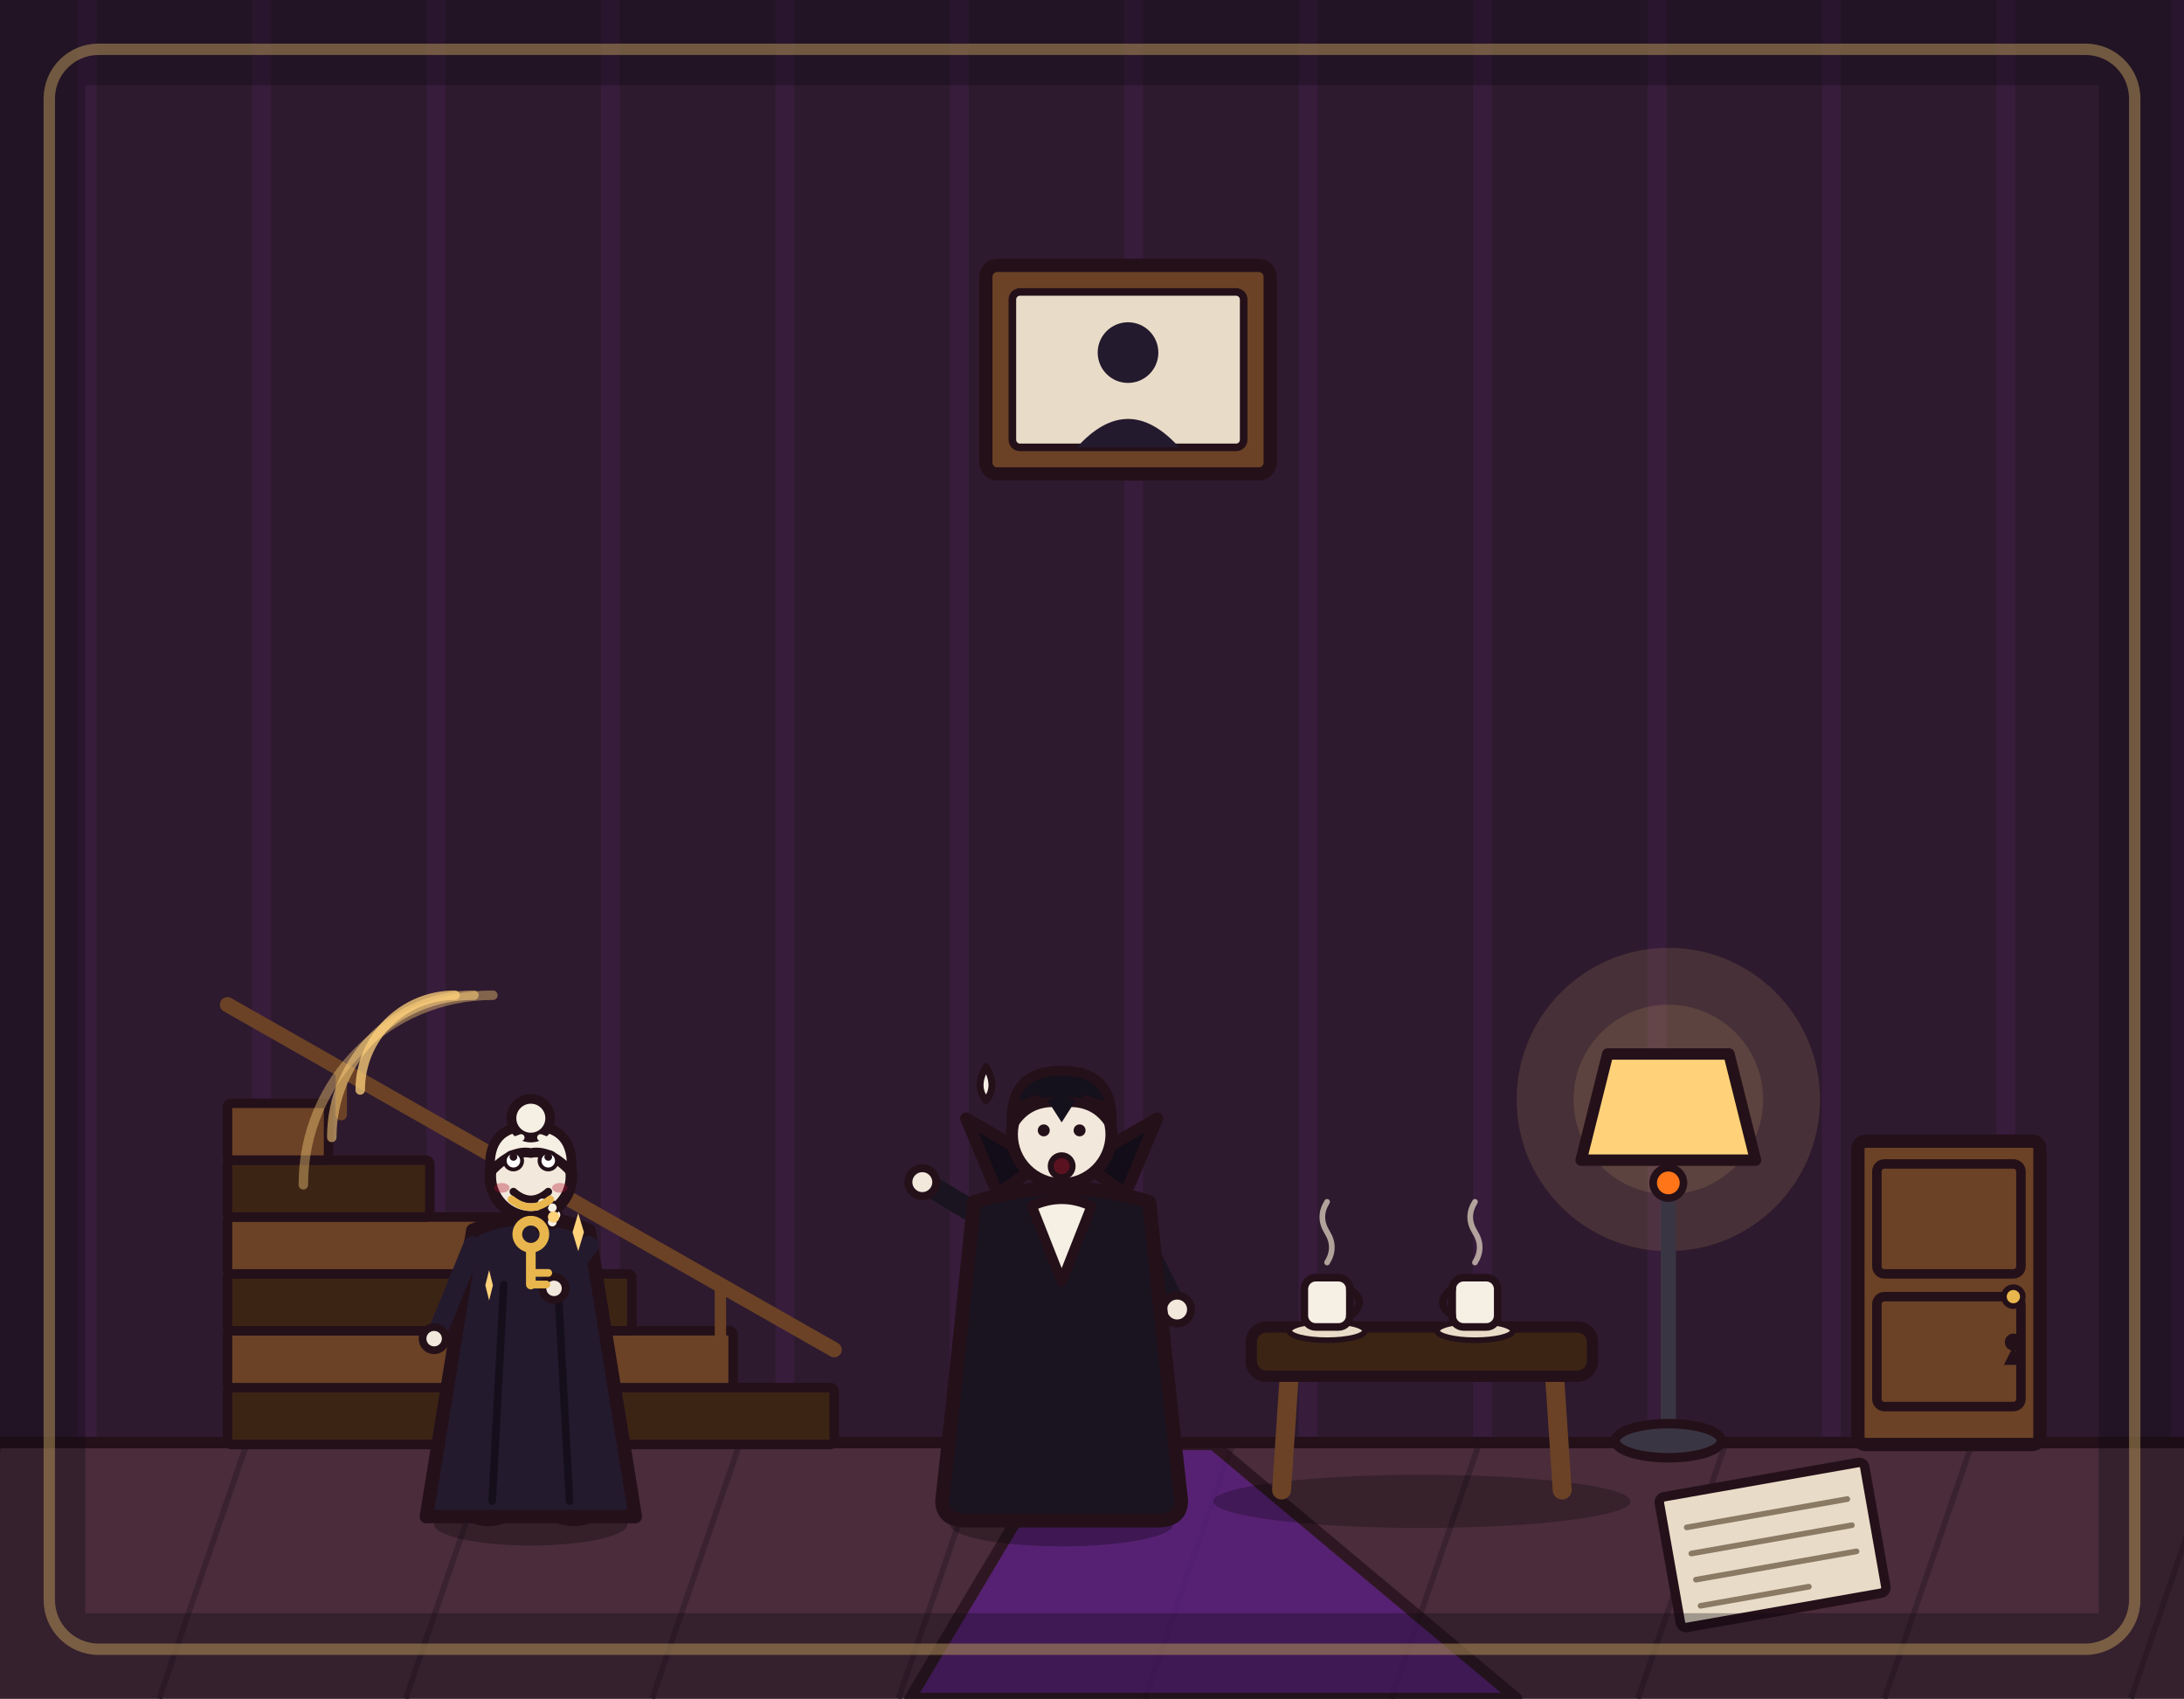
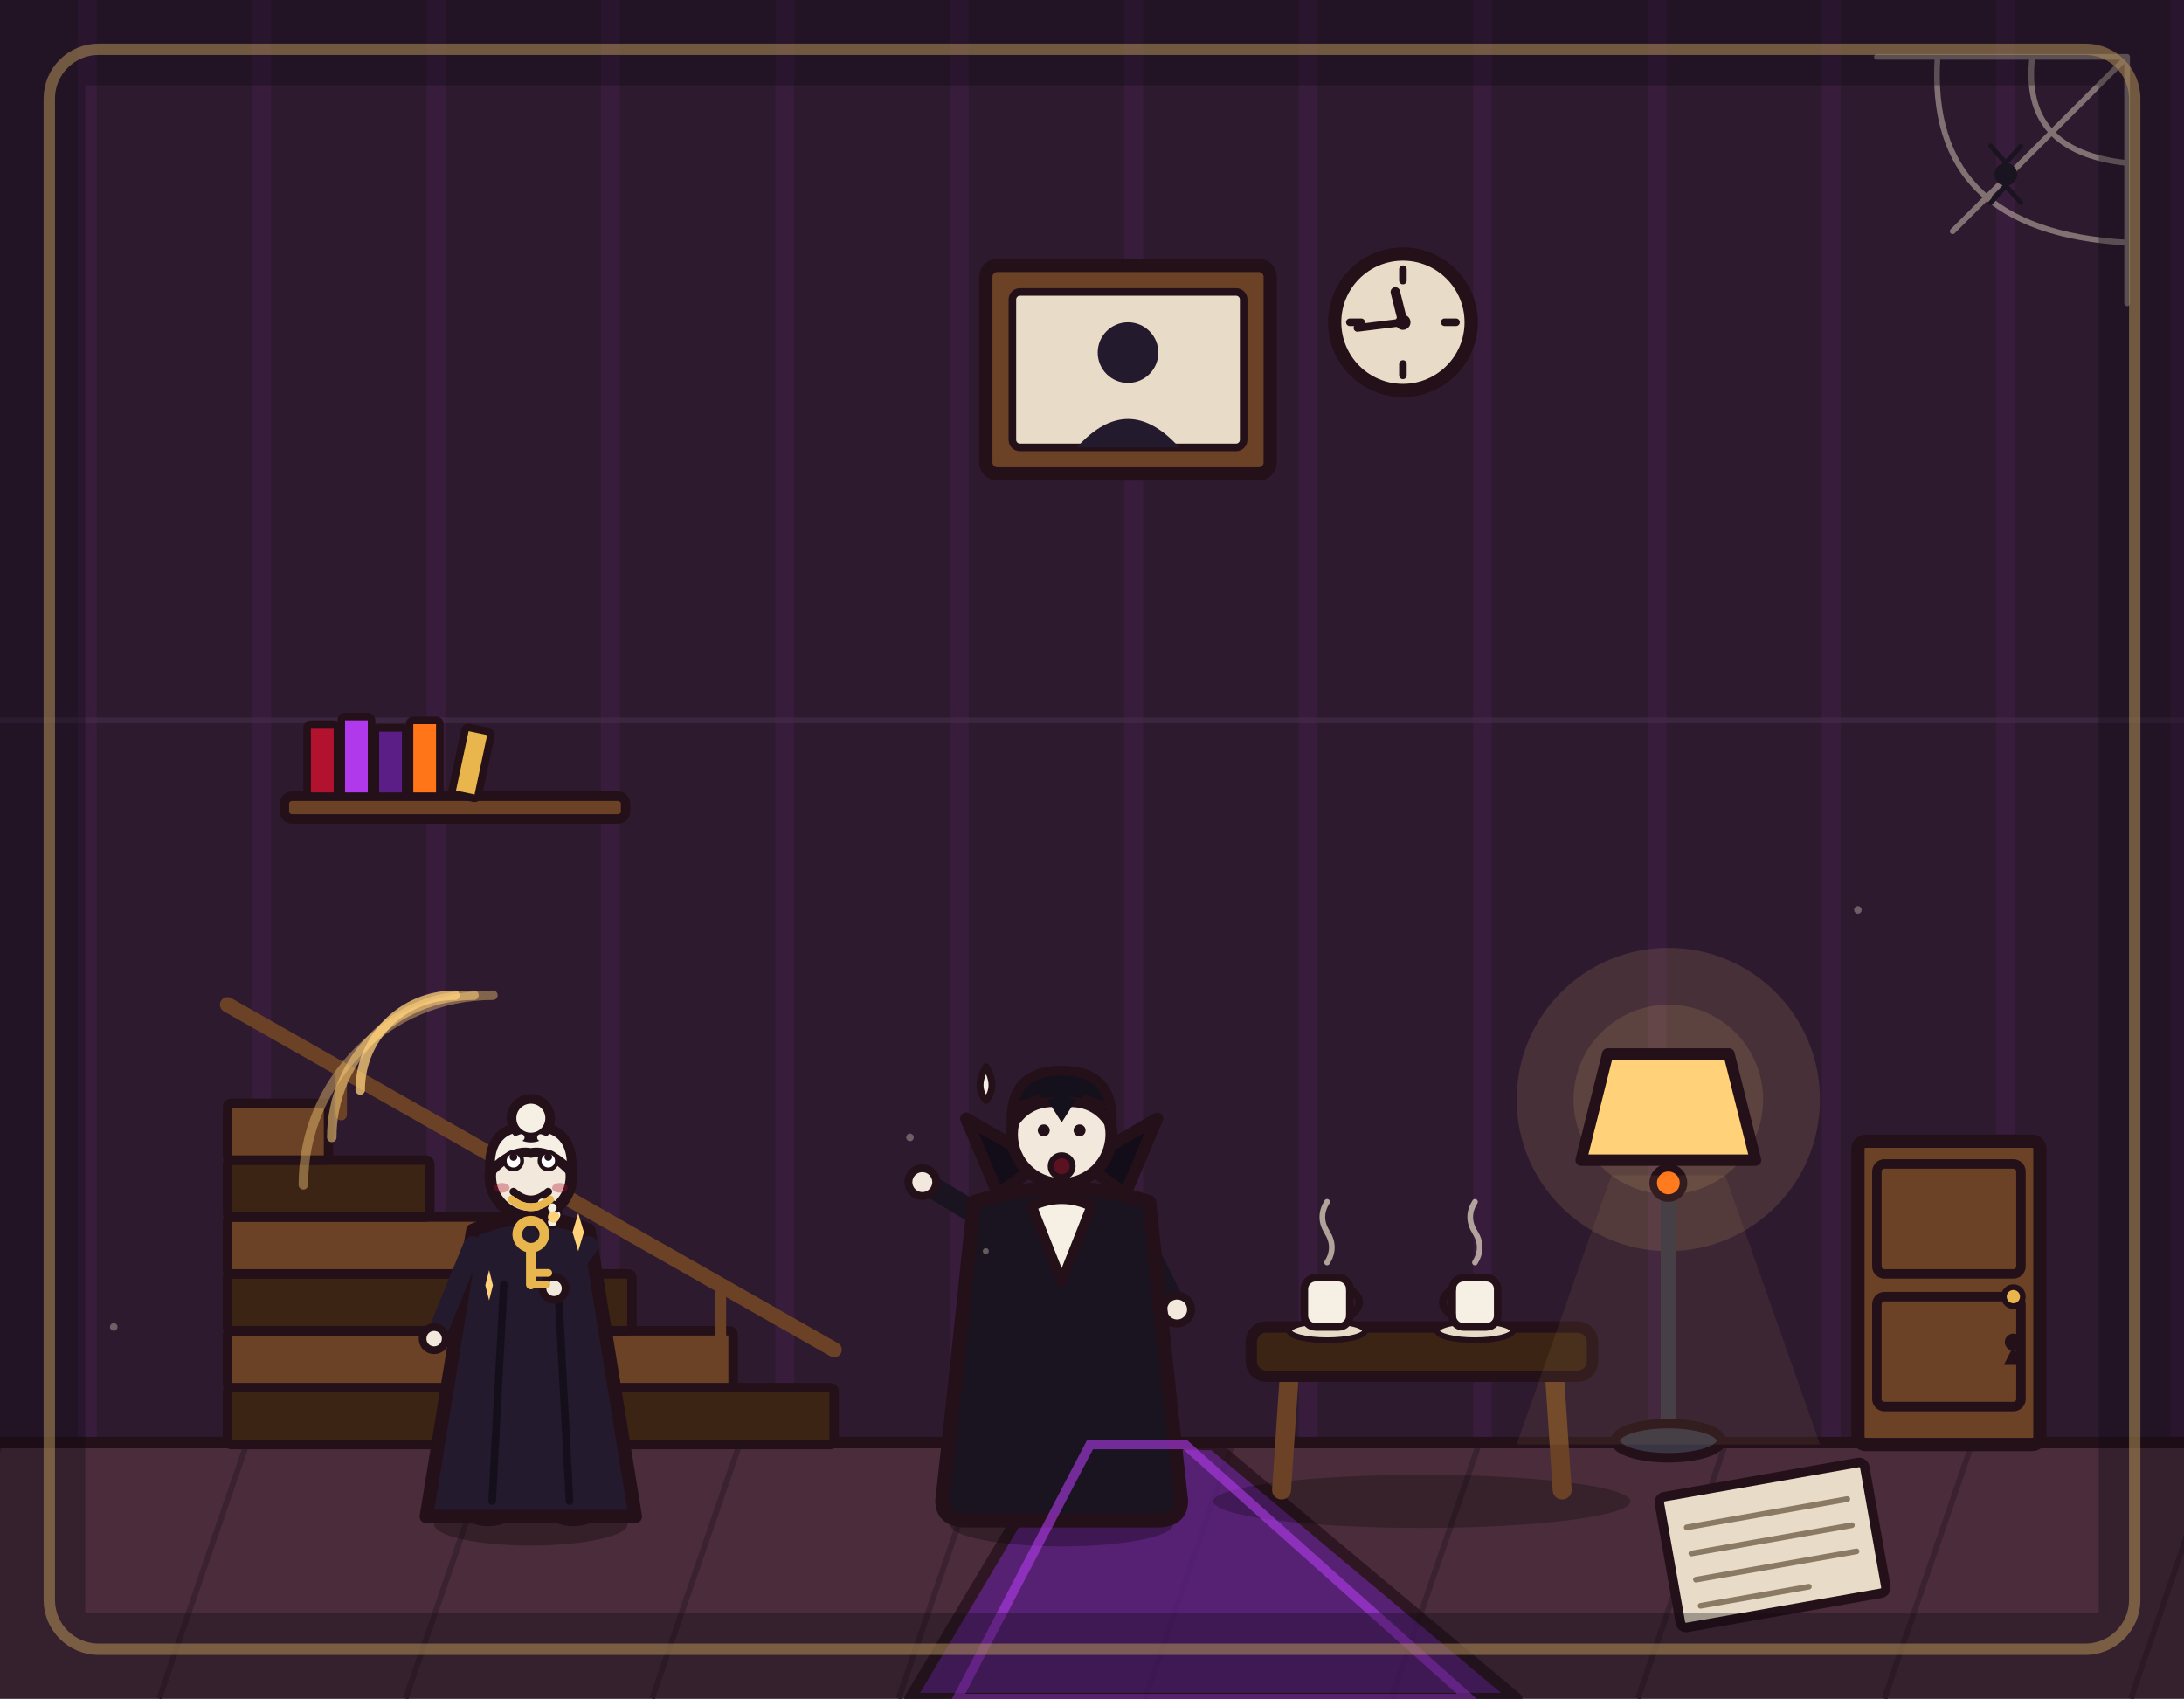
<svg xmlns="http://www.w3.org/2000/svg" viewBox="0 0 1152 896" width="1152" height="896">
  <rect x="0" y="0" width="1152" height="896" fill="#2e1a2e" />
  <path d="M46 0V762M138 0V762M230 0V762M322 0V762M414 0V762M506 0V762M598 0V762M690 0V762M782 0V762M874 0V762M966 0V762M1058 0V762M1150 0V762" stroke="#b03aeb" stroke-width="10" opacity=".07" fill="none" />
  <g>
    <rect x="520" y="140" width="150" height="110" rx="6" fill="#6b4226" stroke="#241019" stroke-width="7" stroke-linejoin="round" />
    <rect x="534" y="154" width="122" height="82" rx="4" fill="#e8dcc8" stroke="#241019" stroke-width="4" />
    <circle cx="595" cy="186" r="16" fill="#241a2e" />
    <path d="M568 236 Q595 206 622 236 Z" fill="#241a2e" />
  </g>
  <rect x="0" y="760" width="1152" height="136" fill="#4a2c3a" />
  <path d="M0 762 L-46 896M130 762 L84 896M260 762 L214 896M390 762 L344 896M520 762 L474 896M650 762 L604 896M780 762 L734 896M910 762 L864 896M1040 762 L994 896M1170 762 L1124 896" stroke="#3a2230" stroke-width="3" fill="none" />
  <line x1="0" y1="761" x2="1152" y2="761" stroke="#241019" stroke-width="6" stroke-linecap="round" />
  <path d="M480 896 L560 762 L640 762 L800 896 Z" fill="#5b1e86" stroke="#241019" stroke-width="6" stroke-linejoin="round" opacity="0.75" />
  <rect x="120" y="732" width="320" height="30" rx="2" fill="#3c2415" stroke="#241019" stroke-width="5" stroke-linejoin="round" />
  <rect x="120" y="702" width="266.7" height="30" rx="2" fill="#6b4226" stroke="#241019" stroke-width="5" stroke-linejoin="round" />
  <rect x="120" y="672" width="213.3" height="30" rx="2" fill="#3c2415" stroke="#241019" stroke-width="5" stroke-linejoin="round" />
  <rect x="120" y="642" width="160" height="30" rx="2" fill="#6b4226" stroke="#241019" stroke-width="5" stroke-linejoin="round" />
  <rect x="120" y="612" width="106.7" height="30" rx="2" fill="#3c2415" stroke="#241019" stroke-width="5" stroke-linejoin="round" />
  <rect x="120" y="582" width="53.3" height="30" rx="2" fill="#6b4226" stroke="#241019" stroke-width="5" stroke-linejoin="round" />
  <path d="M120 530 L440 712" stroke="#6b4226" stroke-width="8" stroke-linecap="round" fill="none" />
  <path d="M180 564 L180 588M280 621 L280 655M380 678 L380 723" stroke="#6b4226" stroke-width="6" stroke-linecap="round" fill="none" />
  <path d="M190 575 A50 50 0 0 1 240 525" fill="none" stroke="#ffd27a" stroke-width="5" stroke-linecap="round" opacity=".75" />
  <path d="M175 600 A75 75 0 0 1 250 525" fill="none" stroke="#ffd27a" stroke-width="5" stroke-linecap="round" opacity=".55" />
  <path d="M160 625 A100 100 0 0 1 260 525" fill="none" stroke="#ffd27a" stroke-width="5" stroke-linecap="round" opacity=".4" />
  <g>
    <rect x="980" y="602" width="96" height="160" rx="4" fill="#6b4226" stroke="#241019" stroke-width="7" stroke-linejoin="round" />
    <rect x="990" y="614" width="76" height="58" rx="4" fill="none" stroke="#241019" stroke-width="5" stroke-linejoin="round" />
    <rect x="990" y="684" width="76" height="58" rx="4" fill="none" stroke="#241019" stroke-width="5" stroke-linejoin="round" />
    <circle cx="1062" cy="684" r="5" fill="#e8b64c" stroke="#241019" stroke-width="3" />
    <circle cx="1062" cy="708" r="4.5" fill="#241019" />
    <path d="M1062 710 L1057 720 L1067 720 Z" fill="#241019" />
  </g>
  <circle cx="880" cy="580" r="80" fill="#ffd27a" opacity="0.12" />
  <circle cx="880" cy="580" r="50" fill="#ffd27a" opacity="0.12" />
  <path d="M880 610 L880 758" stroke="#3a3542" stroke-width="8" stroke-linecap="round" />
  <ellipse cx="880" cy="760" rx="28" ry="9" fill="#3a3542" stroke="#241019" stroke-width="5" />
  <path d="M848 556 L912 556 L926 612 L834 612 Z" fill="#ffd27a" stroke="#241019" stroke-width="6" stroke-linejoin="round" />
  <circle cx="880" cy="624" r="8" fill="#ff7518" stroke="#241019" stroke-width="4" />
  <ellipse cx="750" cy="792" rx="110" ry="14" fill="#000000" opacity="0.25" />
  <path d="M680 726 L676 786M820 726 L824 786" stroke="#6b4226" stroke-width="10" stroke-linecap="round" fill="none" />
  <rect x="660" y="700" width="180" height="26" rx="8" fill="#3c2415" stroke="#241019" stroke-width="6" stroke-linejoin="round" />
  <ellipse cx="700" cy="702" rx="20" ry="5" fill="#e8dcc8" stroke="#241019" stroke-width="3" />
  <rect x="688" y="674" width="24" height="26" rx="6" fill="#f6efe4" stroke="#241019" stroke-width="4" stroke-linejoin="round" />
  <path d="M712 680 Q722 687 712 694" fill="none" stroke="#241019" stroke-width="4" stroke-linecap="round" />
  <ellipse cx="778" cy="702" rx="20" ry="5" fill="#e8dcc8" stroke="#241019" stroke-width="3" />
  <rect x="766" y="674" width="24" height="26" rx="6" fill="#f6efe4" stroke="#241019" stroke-width="4" stroke-linejoin="round" />
  <path d="M766 680 Q756 687 766 694" fill="none" stroke="#241019" stroke-width="4" stroke-linecap="round" />
  <path d="M700 666 q5 -8 0 -16 q-5 -8 0 -16" fill="none" stroke="#e8dcc8" stroke-width="3" stroke-linecap="round" opacity=".7" />
  <path d="M778 666 q5 -8 0 -16 q-5 -8 0 -16" fill="none" stroke="#e8dcc8" stroke-width="3" stroke-linecap="round" opacity=".7" />
  <g transform="rotate(-10 935 815)">
    <rect x="880" y="780" width="110" height="70" rx="3" fill="#e8dcc8" stroke="#241019" stroke-width="5" stroke-linejoin="round" />
    <line x1="892" y1="798" x2="978" y2="798" stroke="#8a7a64" stroke-width="3" stroke-linecap="round" />
    <line x1="892" y1="812" x2="978" y2="812" stroke="#8a7a64" stroke-width="3" stroke-linecap="round" />
    <line x1="892" y1="826" x2="978" y2="826" stroke="#8a7a64" stroke-width="3" stroke-linecap="round" />
    <line x1="892" y1="840" x2="950" y2="840" stroke="#8a7a64" stroke-width="3" stroke-linecap="round" />
  </g>
  <g transform="translate(560 800) scale(1.05)">
    <ellipse cx="0" cy="4" rx="56" ry="11" fill="#000000" opacity="0.28" />
    <path d="M-12 -62 L-16 -6" fill="none" stroke="#241a2e" stroke-width="15" stroke-linecap="round" />
    <path d="M12 -62 L16 -6" fill="none" stroke="#241a2e" stroke-width="15" stroke-linecap="round" />
    <ellipse cx="-18" cy="-4" rx="15" ry="7" fill="#14101c" stroke="#241019" stroke-width="4" stroke-linejoin="round" />
    <ellipse cx="18" cy="-4" rx="15" ry="7" fill="#14101c" stroke="#241019" stroke-width="4" stroke-linejoin="round" />
    <path d="M-36 -148 L-66 -166" fill="none" stroke="#1a1420" stroke-width="11" stroke-linecap="round" />
    <circle cx="-70" cy="-168" r="7" fill="#f2e8dc" stroke="#241019" stroke-width="4" stroke-linejoin="round" />
    <path d="M36 -148 L56 -108" fill="none" stroke="#1a1420" stroke-width="11" stroke-linecap="round" />
    <circle cx="58" cy="-104" r="7" fill="#f2e8dc" stroke="#241019" stroke-width="4" stroke-linejoin="round" />
    <path d="M-44 -158 Q-52 -80 -60 -8 Q-60 2 -48 2 L48 2 Q60 2 60 -8 Q52 -80 44 -158 Q0 -172 -44 -158 Z" fill="#1a1420" stroke="#241019" stroke-width="7" stroke-linejoin="round" />
    <path d="M-32 -162 L-48 -200 L-10 -178 Z" fill="#120d18" stroke="#241019" stroke-width="6" stroke-linejoin="round" />
    <path d="M32 -162 L48 -200 L10 -178 Z" fill="#120d18" stroke="#241019" stroke-width="6" stroke-linejoin="round" />
    <path d="M-15 -156 L0 -118 L15 -156 Q0 -163 -15 -156 Z" fill="#f6efe4" stroke="#241019" stroke-width="5" stroke-linejoin="round" />
    <circle cx="0" cy="-192" r="25" fill="#f2e8dc" stroke="#241019" stroke-width="6" stroke-linejoin="round" />
    <path d="M-25 -196 Q-27 -224 0 -224 Q27 -224 25 -196 Q17 -210 0 -208 Q-17 -210 -25 -196 Z" fill="#14101c" stroke="#241019" stroke-width="5" stroke-linejoin="round" />
    <path d="M-7 -209 L0 -198 L7 -209 Q0 -213 -7 -209 Z" fill="#14101c" />
    <path d="M-24 -206 L-12 -210" fill="none" stroke="#241019" stroke-width="3.5" stroke-linecap="round" />
    <path d="M24 -206 L12 -210" fill="none" stroke="#241019" stroke-width="3.5" stroke-linecap="round" />
    <circle cx="-9" cy="-194" r="3" fill="#241019" />
    <circle cx="9" cy="-194" r="3" fill="#241019" />
    <circle cx="0" cy="-176" r="5.5" fill="#5b1220" stroke="#241019" stroke-width="3" />
    <path d="M-38 -226 Q-44 -216 -38 -209 Q-32 -216 -38 -226 Z" fill="#f6efe4" stroke="#241019" stroke-width="3.5" stroke-linejoin="round" />
  </g>
  <g transform="translate(280 800) scale(1.02)">
    <ellipse cx="0" cy="4" rx="50" ry="11" fill="#000000" opacity="0.28" />
    <ellipse cx="-22" cy="-3" rx="12" ry="6" fill="#14101c" stroke="#241019" stroke-width="4" stroke-linejoin="round" />
    <ellipse cx="22" cy="-3" rx="12" ry="6" fill="#14101c" stroke="#241019" stroke-width="4" stroke-linejoin="round" />
    <path d="M-30 -148 L-54 0 L54 0 L30 -148 Q0 -161 -30 -148 Z" fill="#241a2e" stroke="#241019" stroke-width="7" stroke-linejoin="round" />
    <path d="M-14 -120 L-20 -8M14 -120 L20 -8" fill="none" stroke="#120d18" stroke-width="4" opacity=".8" stroke-linecap="round" />
    <path d="M-30 -140 L-48 -96" fill="none" stroke="#241a2e" stroke-width="10" stroke-linecap="round" />
    <circle cx="-50" cy="-92" r="6" fill="#f2e8dc" stroke="#241019" stroke-width="4" stroke-linejoin="round" />
    <path d="M30 -140 L16 -122" fill="none" stroke="#241a2e" stroke-width="10" stroke-linecap="round" />
    <circle cx="12" cy="-118" r="6" fill="#f2e8dc" stroke="#241019" stroke-width="4" stroke-linejoin="round" />
    <circle cx="0" cy="-176" r="21" fill="#f2e8dc" stroke="#241019" stroke-width="6" stroke-linejoin="round" />
    <path d="M-21 -178 Q-23 -202 0 -202 Q23 -202 21 -178 Q10 -190 0 -188 Q-10 -190 -21 -178 Z" fill="#f6efe4" stroke="#241019" stroke-width="5" stroke-linejoin="round" />
    <circle cx="0" cy="-206" r="10" fill="#f6efe4" stroke="#241019" stroke-width="5" stroke-linejoin="round" />
    <path d="M-13 -193 L-5 -196" fill="none" stroke="#f6efe4" stroke-width="3.5" stroke-linecap="round" />
    <path d="M13 -193 L5 -196" fill="none" stroke="#f6efe4" stroke-width="3.5" stroke-linecap="round" />
    <circle cx="-9" cy="-184" r="4.5" fill="#ffffff" stroke="#241019" stroke-width="2" />
    <circle cx="9" cy="-184" r="4.5" fill="#ffffff" stroke="#241019" stroke-width="2" />
    <circle cx="-9" cy="-186" r="2" fill="#241019" />
    <circle cx="9" cy="-186" r="2" fill="#241019" />
    <ellipse cx="-15" cy="-170" rx="4" ry="2.5" fill="#b3122e" opacity=".35" />
    <ellipse cx="15" cy="-170" rx="4" ry="2.5" fill="#b3122e" opacity=".35" />
    <path d="M-9 -168 Q0 -160 9 -168" fill="none" stroke="#241019" stroke-width="4" stroke-linecap="round" />
    <circle cx="5.9" cy="-149.8" r="3" fill="#f6efe4" stroke="#241019" stroke-width="1.5" />
    <circle cx="11.1" cy="-152.3" r="3" fill="#f6efe4" stroke="#241019" stroke-width="1.5" />
    <circle cx="13" cy="-156" r="3" fill="#f6efe4" stroke="#241019" stroke-width="1.5" />
    <circle cx="11.1" cy="-159.7" r="3" fill="#f6efe4" stroke="#241019" stroke-width="1.5" />
    <circle cx="5.9" cy="-162.2" r="3" fill="#f6efe4" stroke="#241019" stroke-width="1.5" />
    <path d="M-10 -164 Q0 -156 10 -164" fill="none" stroke="#e8b64c" stroke-width="4" stroke-linecap="round" />
    <circle cx="0" cy="-146" r="7" fill="none" stroke="#e8b64c" stroke-width="5" />
    <path d="M0 -139 L0 -120" stroke="#e8b64c" stroke-width="5" stroke-linecap="round" fill="none" />
    <path d="M0 -126 L9 -126M0 -120 L8 -120" stroke="#e8b64c" stroke-width="4" stroke-linecap="round" fill="none" />
  </g>
  <path d="M305 640 L308 650 L305 660 L302 650 Z" fill="#ffd27a" />
  <path d="M258 670 L260 678 L258 686 L256 678 Z" fill="#ffd27a" />
  <circle cx="292" cy="642" r="3" fill="#ffd27a" />
+   <line x1="0" y1="380" x2="1152" y2="380" stroke="#4a3050" stroke-width="3" opacity=".5" fill="none" />
+   <g>
+     <circle cx="740" cy="170" r="36" fill="#e8dcc8" stroke="#241019" stroke-width="7" />
+     <line x1="740" y1="142" x2="740" y2="148" stroke="#241019" stroke-width="4" stroke-linecap="round" />
+     <line x1="768" y1="170" x2="762" y2="170" stroke="#241019" stroke-width="4" stroke-linecap="round" />
+     <line x1="740" y1="198" x2="740" y2="192" stroke="#241019" stroke-width="4" stroke-linecap="round" />
+     <line x1="712" y1="170" x2="718" y2="170" stroke="#241019" stroke-width="4" stroke-linecap="round" />
+     <line x1="740" y1="170" x2="736" y2="154" stroke="#241019" stroke-width="5" stroke-linecap="round" />
+     <line x1="740" y1="170" x2="716" y2="173" stroke="#241019" stroke-width="4" stroke-linecap="round" />
+     <circle cx="740" cy="170" r="4" fill="#241019" />
+   </g>
+   <rect x="150" y="420" width="180" height="12" rx="4" fill="#6b4226" stroke="#241019" stroke-width="5" stroke-linejoin="round" />
+   <rect x="162" y="382" width="16" height="38" rx="2" fill="#b3122e" stroke="#241019" stroke-width="4" />
+   <rect x="180" y="378" width="16" height="42" rx="2" fill="#b03aeb" stroke="#241019" stroke-width="4" />
+   <rect x="198" y="384" width="16" height="36" rx="2" fill="#5b1e86" stroke="#241019" stroke-width="4" />
+   <rect x="216" y="380" width="16" height="40" rx="2" fill="#ff7518" stroke="#241019" stroke-width="4" />
+   <rect x="238" y="384" width="14" height="36" rx="2" fill="#e8b64c" stroke="#241019" stroke-width="4" transform="rotate(12 245 420)" />
+   <g stroke="#e8dcc8" stroke-width="3" opacity=".45" fill="none" stroke-linecap="round">
+     <path d="M1122 30 L990 30M1122 30 L1122 160M1122 30 L1030 122" />
+     <path d="M1072 30 Q1066 80 1122 86" />
+     <path d="M1022 30 Q1016 122 1122 128" />
+   </g>
+   <circle cx="1058" cy="92" r="6" fill="#1a1420" />
+   <path d="M1058 86 L1050 77M1058 86 L1066 77M1058 98 L1050 107M1058 98 L1066 107" stroke="#1a1420" stroke-width="2.5" fill="none" stroke-linecap="round" />
+   <path d="M505 896 L575 762 L625 762 L775 896 Z" fill="none" stroke="#b03aeb" stroke-width="5" opacity=".6" />
+   <polygon points="850,620 910,620 960,762 800,762" fill="#ffd27a" opacity=".07" />
+   <g fill="#e8dcc8" opacity=".35">
+     <circle cx="480" cy="600" r="2" />
+     <circle cx="520" cy="660" r="1.6" />
+     <circle cx="980" cy="480" r="2" />
+     <circle cx="60" cy="700" r="2" />
+   </g>
  <rect x="26" y="26" width="1100" height="844" rx="26" fill="none" stroke="#ffd27a" stroke-width="6" opacity="0.55" />
  <rect x="0" y="0" width="1152" height="896" fill="none" stroke="#0b0710" stroke-width="90" opacity="0.32" />
</svg>
